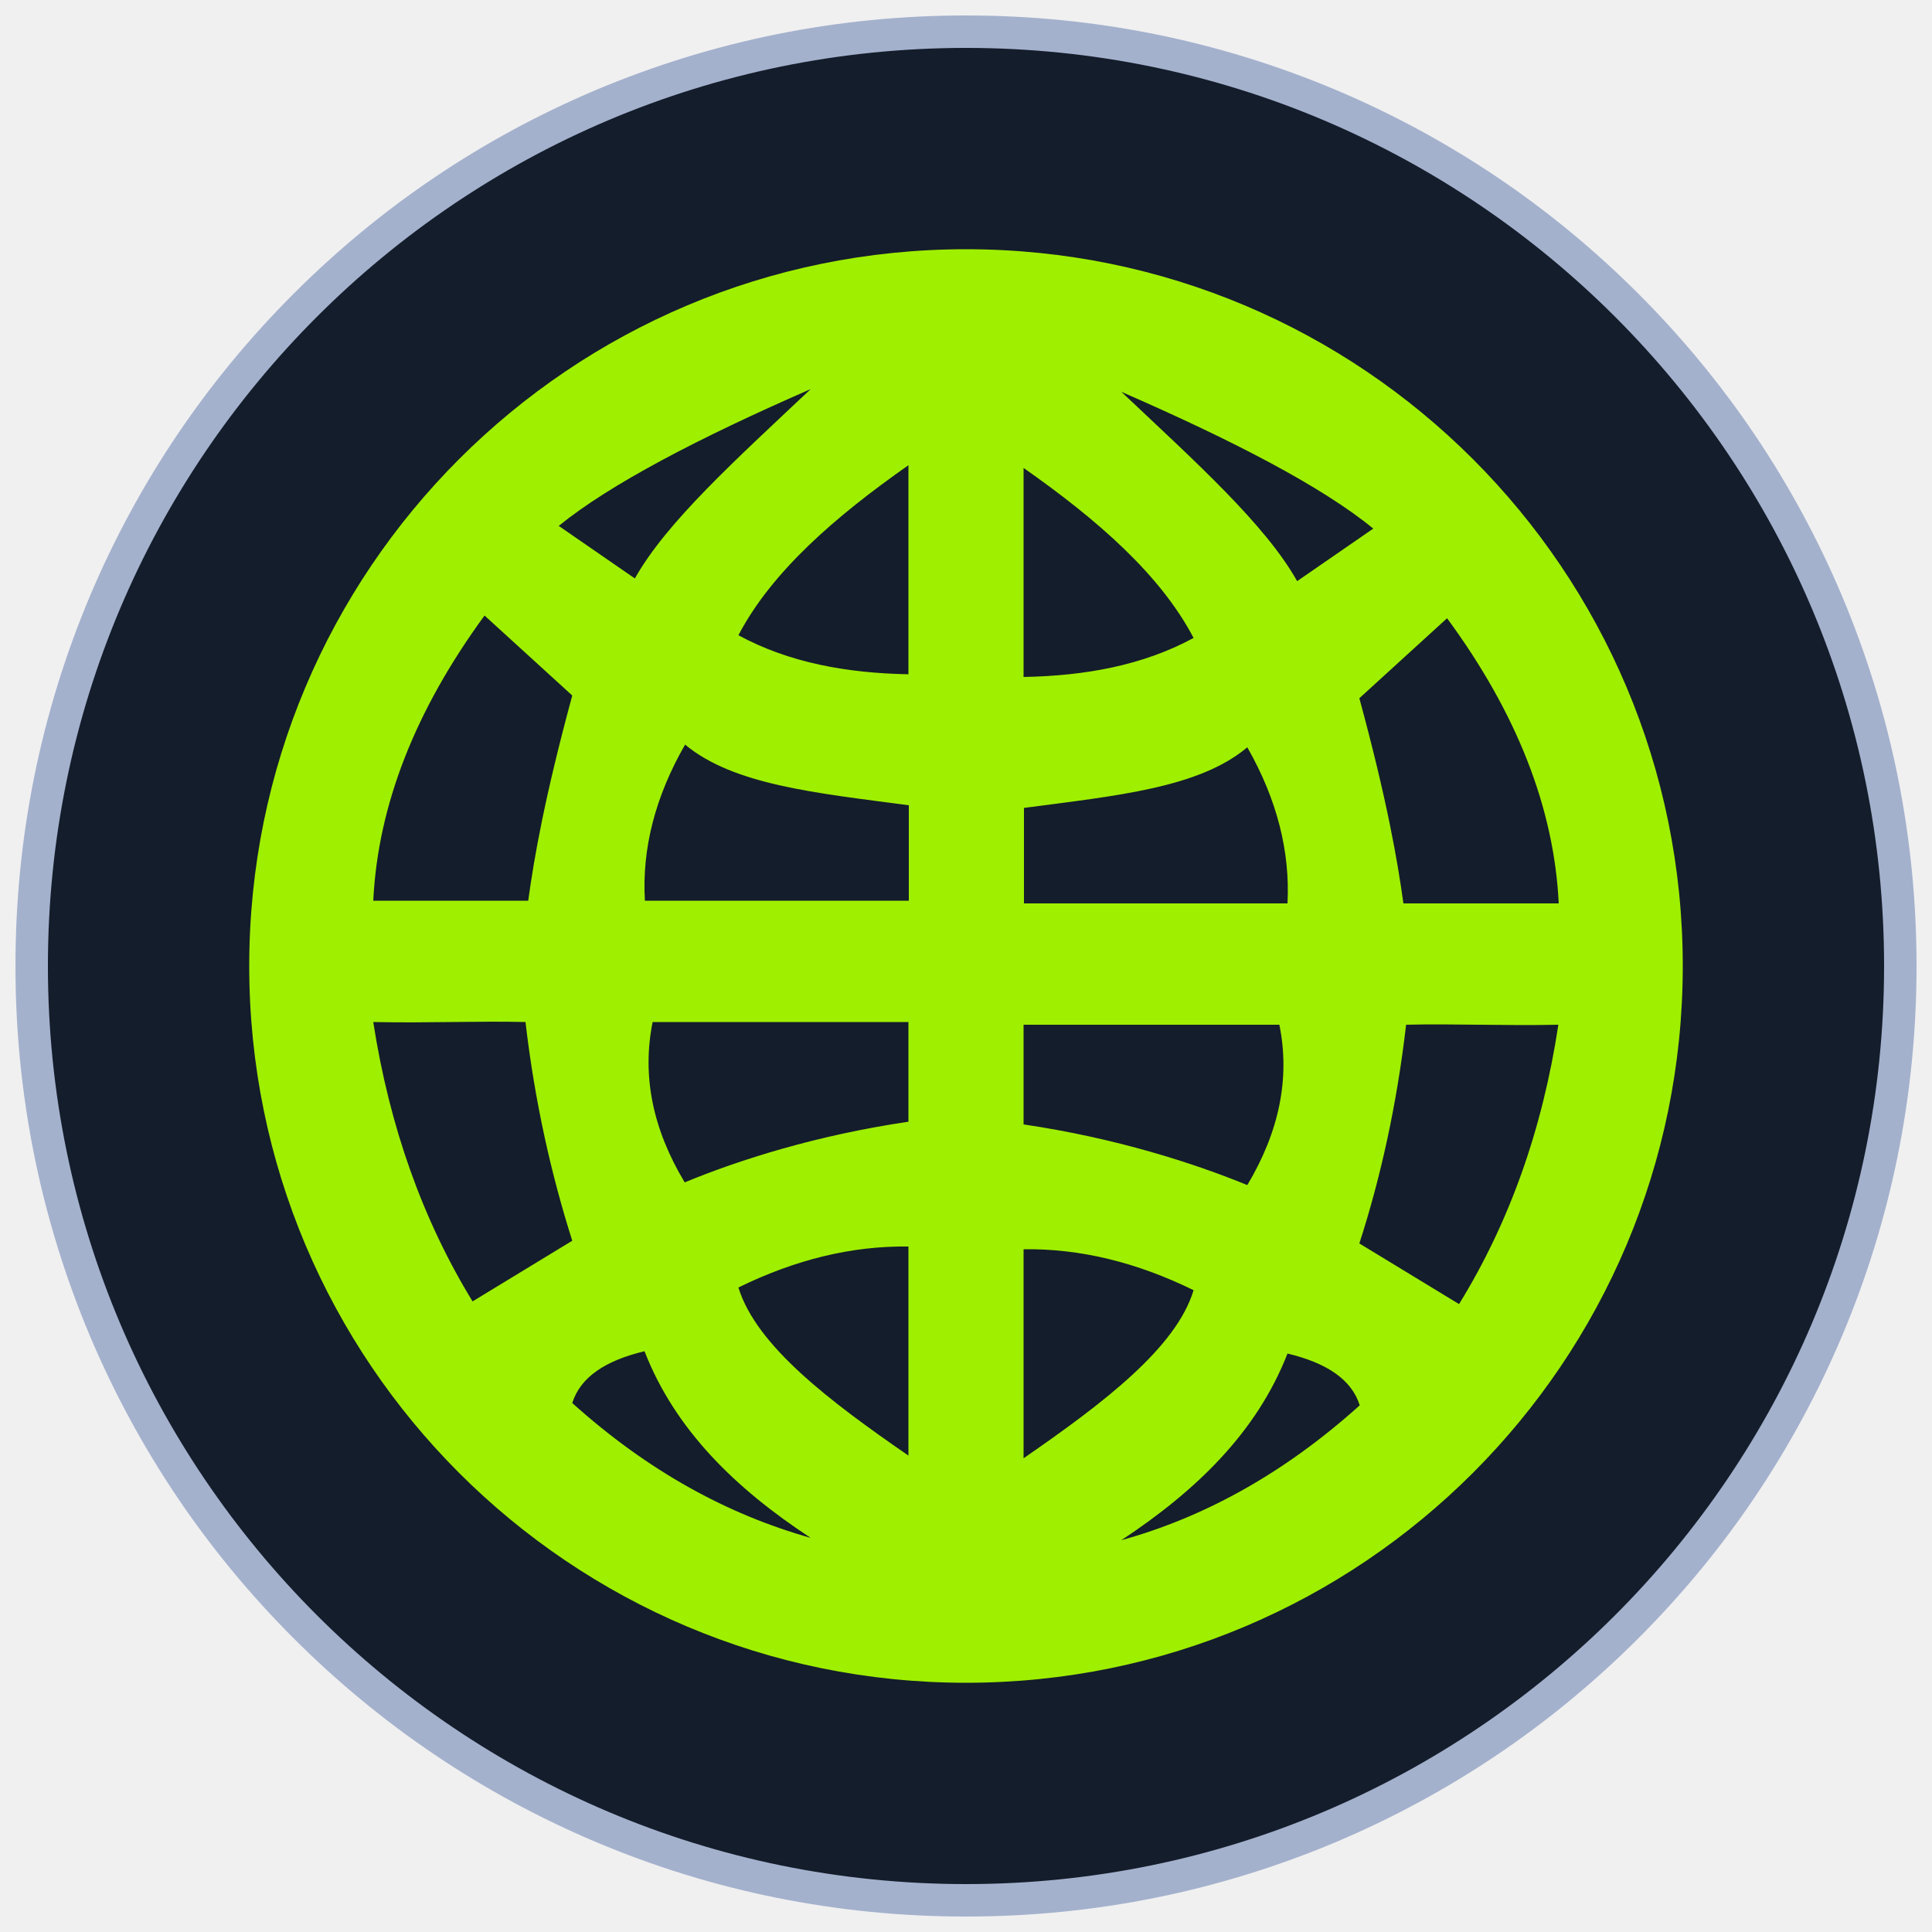
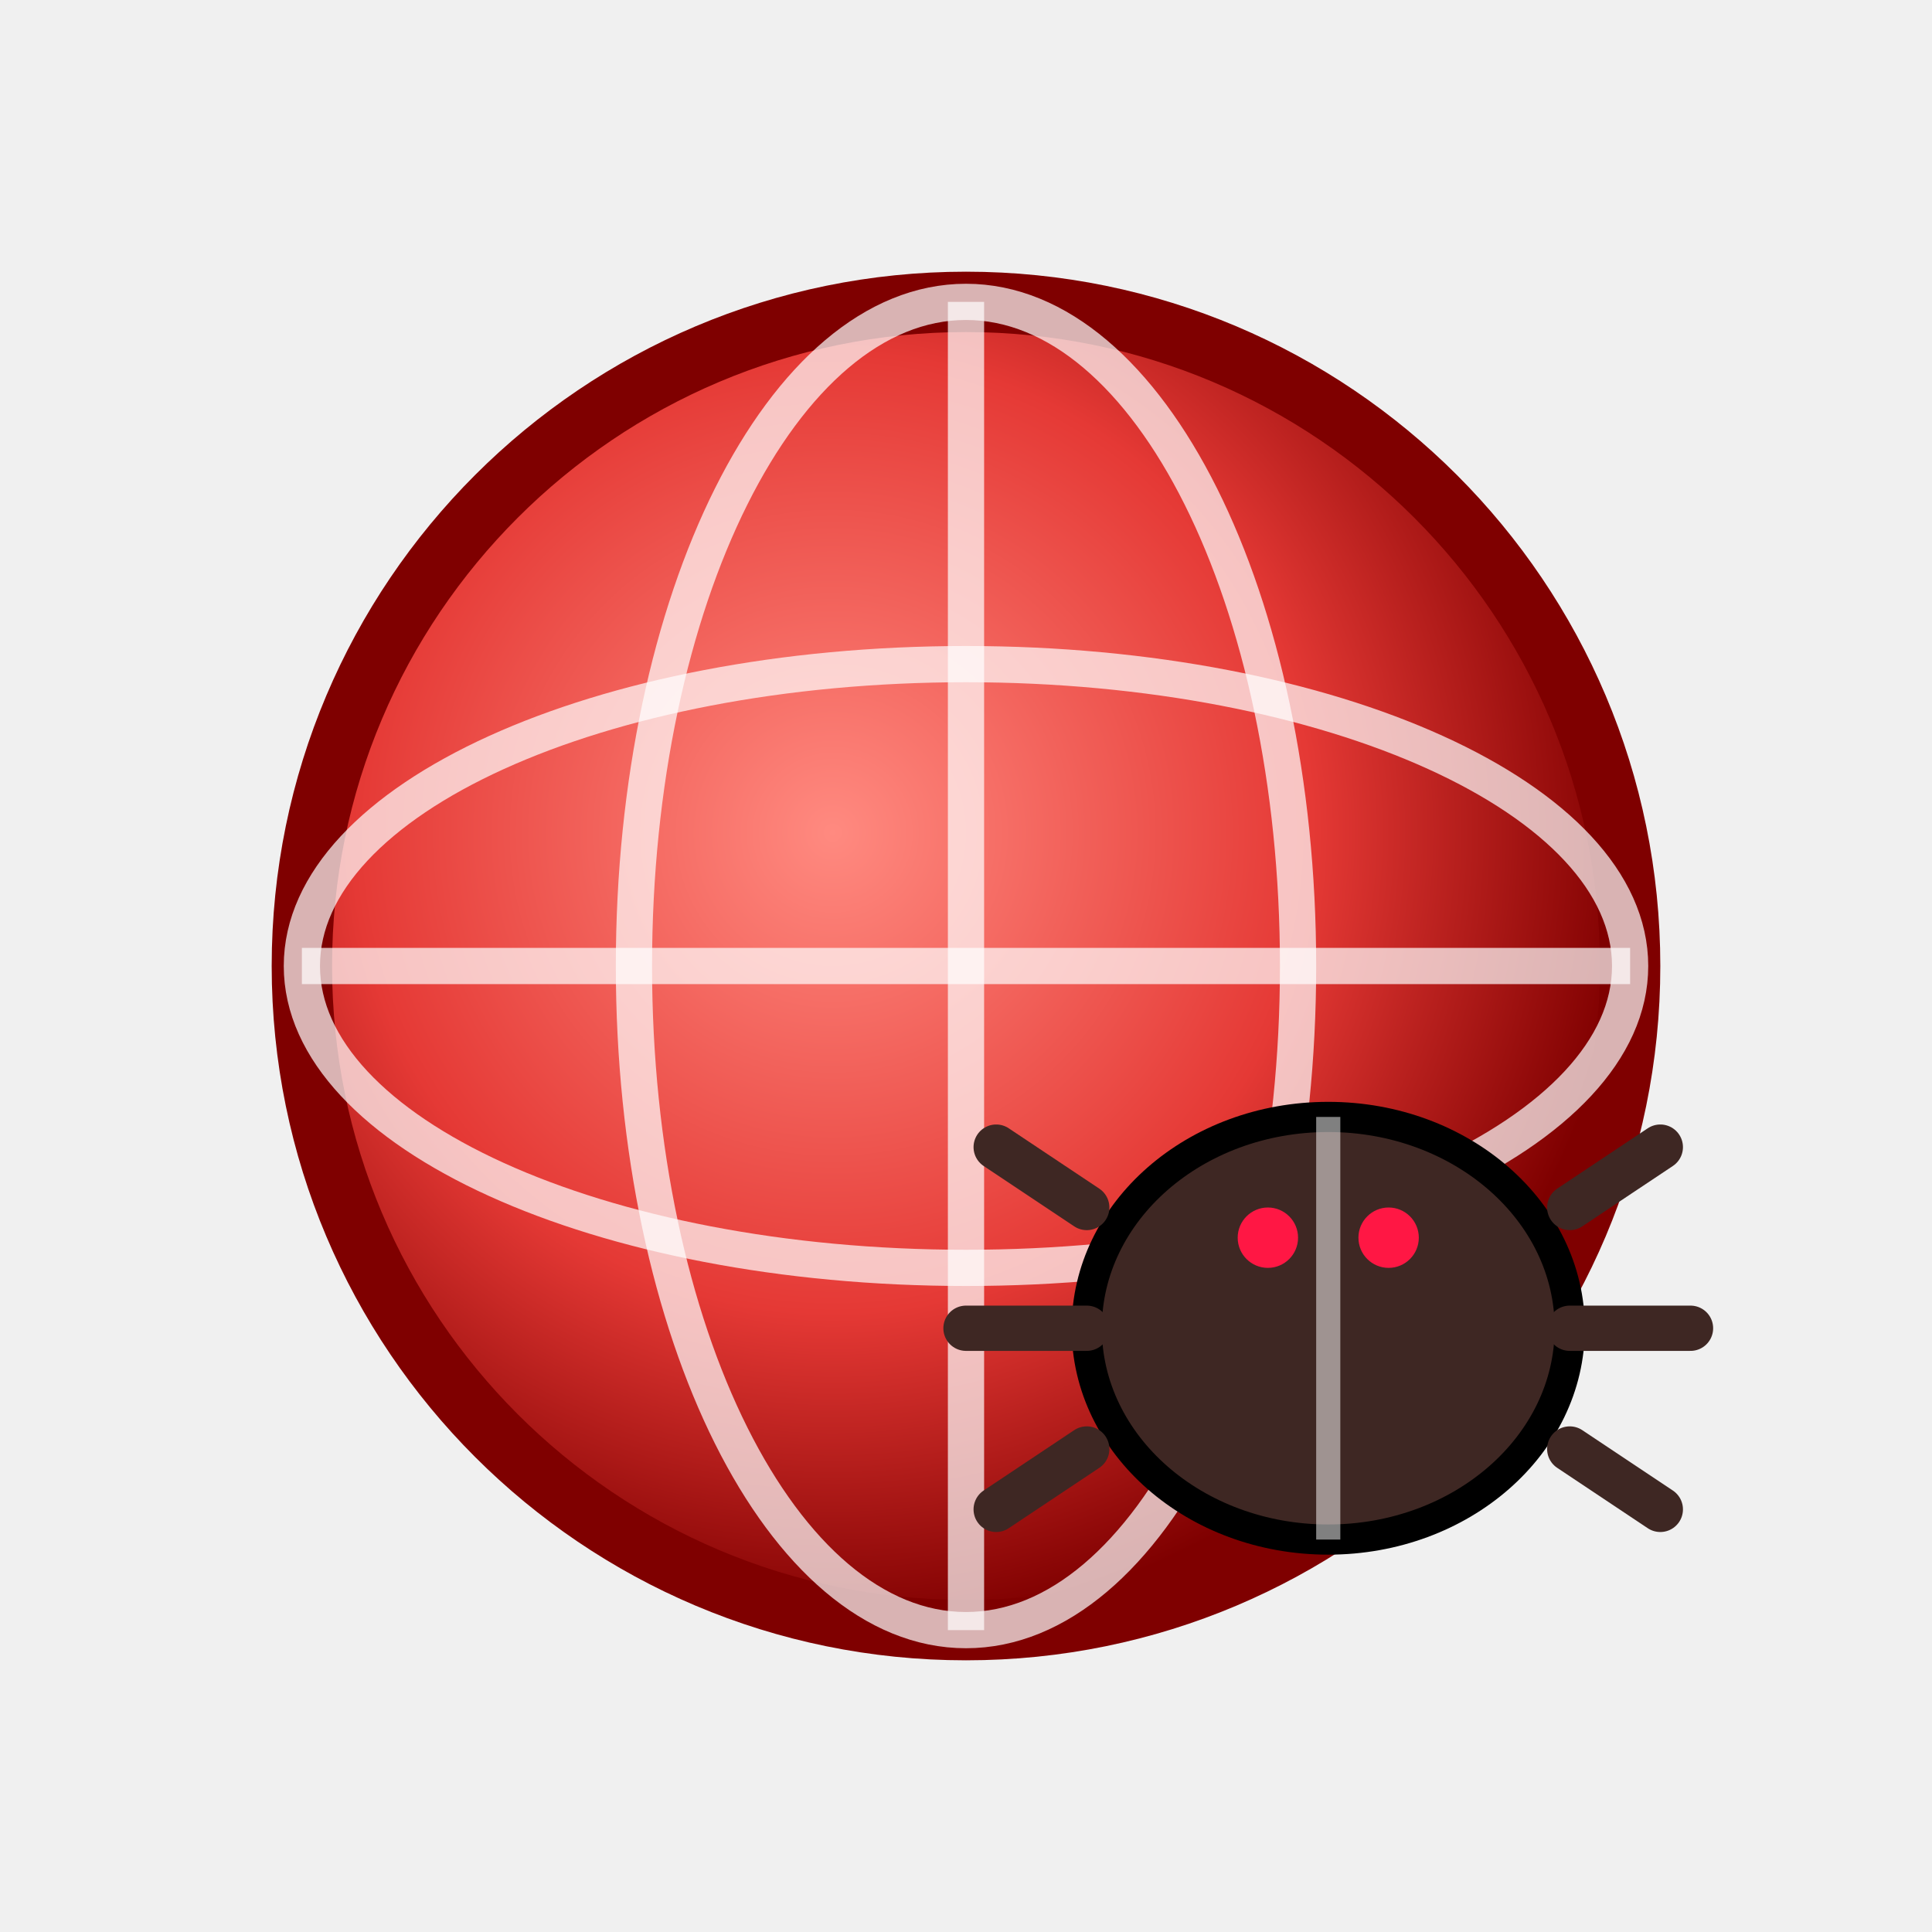
- <svg xmlns="http://www.w3.org/2000/svg" width="512" height="512" viewBox="0 0 512 512" fill="none">
-   <path d="M256 503.603C189.85 503.603 127.693 477.798 80.896 431.104C34.099 384.307 8.397 322.15 8.397 256C8.397 189.85 34.202 127.693 80.896 80.896C127.59 34.099 189.85 8.397 256 8.397C322.15 8.397 384.307 34.202 431.104 80.896C477.901 127.693 503.603 189.85 503.603 256C503.603 322.15 477.798 384.307 431.104 431.104C384.307 477.901 322.15 503.603 256 503.603Z" fill="#141D2B" />
-   <path d="M256 12.697C390.349 12.697 499.302 121.651 499.302 256C499.302 390.349 390.349 499.302 256 499.302C121.651 499.302 12.697 390.349 12.697 256C12.697 121.651 121.651 12.697 256 12.697ZM256 4.096C222.003 4.096 189.03 10.752 157.901 23.859C127.898 36.557 100.966 54.681 77.824 77.824C54.681 100.966 36.557 127.898 23.859 157.901C10.752 189.03 4.096 222.003 4.096 256C4.096 289.997 10.752 322.97 23.859 354.099C36.557 384.102 54.681 411.034 77.824 434.176C100.966 457.318 127.898 475.443 157.901 488.141C188.928 501.248 222.003 507.904 256 507.904C289.997 507.904 322.97 501.248 354.099 488.141C384.102 475.443 411.034 457.318 434.176 434.176C457.318 411.034 475.443 384.102 488.141 354.099C501.248 323.072 507.904 289.997 507.904 256C507.904 222.003 501.248 189.03 488.141 157.901C475.443 127.898 457.318 100.966 434.176 77.824C411.034 54.681 384.102 36.557 354.099 23.859C322.97 10.752 289.997 4.096 256 4.096Z" fill="#A4B1CD" />
-   <path d="M256 66.048C151.04 66.048 66.048 151.04 66.048 256C66.048 360.96 151.04 445.952 256 445.952C360.96 445.952 445.952 360.96 445.952 256C445.952 151.04 360.96 66.048 256 66.048ZM214.835 103.117C194.969 121.856 176.64 138.342 168.243 153.293L148.07 139.366C161.689 128.307 185.241 116.019 214.835 103.117ZM128.409 163.123L151.654 184.32C144.281 211.456 141.517 227.533 139.981 238.694H98.918C100.147 213.504 109.977 188.313 128.409 163.123ZM98.918 270.848C113.357 271.155 126.771 270.541 139.264 270.848C141.721 292.045 146.125 311.398 151.654 328.806L125.235 344.883C112.025 323.277 103.219 298.598 98.918 270.848ZM151.654 371.814C153.805 364.953 160.461 360.55 170.803 358.093C178.893 378.88 194.867 394.445 214.835 407.552C193.024 401.408 171.929 390.041 151.654 371.814ZM240.742 385.741C219.648 371.2 200.397 356.557 195.686 341.197C210.739 333.824 225.689 330.137 240.742 330.342V385.741ZM240.742 297.267C216.371 300.851 195.789 307.405 181.453 313.344C172.953 299.213 170.086 285.081 172.953 270.848C194.457 270.848 217.19 270.848 240.742 270.848V297.267ZM240.742 238.694H170.905C170.086 224.87 173.67 211.046 181.555 197.325C194.355 207.974 215.961 210.125 240.845 213.401V238.694H240.742ZM240.742 178.688C224.358 178.381 209.101 175.616 195.686 168.345C204.493 151.552 221.184 137.011 240.742 123.289V178.688ZM413.081 239.411H371.917C370.381 228.249 367.616 212.173 360.243 185.037L383.488 163.84C402.022 189.03 411.853 214.221 413.081 239.411ZM363.929 140.083L343.757 154.009C335.36 139.059 317.03 122.573 297.165 103.833C326.758 116.736 350.31 128.921 363.929 140.083ZM271.257 124.006C290.816 137.728 307.507 152.269 316.313 169.062C302.899 176.333 287.641 179.097 271.257 179.405V124.006ZM271.257 214.118C296.141 210.841 317.747 208.793 330.547 198.041C338.432 211.865 341.913 225.689 341.197 239.411H271.36V214.118H271.257ZM271.257 271.565C294.809 271.565 317.542 271.565 339.046 271.565C341.913 285.696 339.046 299.827 330.547 314.061C316.313 308.224 295.629 301.568 271.257 297.984V271.565ZM271.257 331.059C286.31 330.854 301.261 334.541 316.313 341.913C311.705 357.171 292.454 371.814 271.257 386.457V331.059ZM297.165 408.166C317.03 395.059 333.107 379.494 341.197 358.707C351.539 361.165 358.195 365.568 360.345 372.429C340.07 390.656 318.976 402.125 297.165 408.166ZM386.662 345.6L360.243 329.523C365.875 312.115 370.176 292.761 372.633 271.565C385.126 271.257 398.643 271.872 412.979 271.565C408.781 299.315 399.974 323.993 386.662 345.6Z" fill="#9FEF00" />
+ <svg xmlns="http://www.w3.org/2000/svg" viewBox="0 0 64 64">
+   <defs>
+     <radialGradient id="globe-r" cx="40%" cy="40%" r="60%">
+       <stop offset="0%" stop-color="#ff8a80" />
+       <stop offset="60%" stop-color="#e53935" />
+       <stop offset="100%" stop-color="#7f0000" />
+     </radialGradient>
+   </defs>
+   <circle cx="32" cy="32" r="22" fill="url(#globe-r)" stroke="#7f0000" stroke-width="2" />
+   <ellipse cx="32" cy="32" rx="22" ry="10" fill="none" stroke="#fff" stroke-width="1.2" opacity="0.7" />
+   <ellipse cx="32" cy="32" rx="11" ry="22" fill="none" stroke="#fff" stroke-width="1.2" opacity="0.7" />
+   <line x1="10" y1="32" x2="54" y2="32" stroke="#fff" stroke-width="1.2" opacity="0.7" />
+   <line x1="32" y1="10" x2="32" y2="54" stroke="#fff" stroke-width="1.2" opacity="0.7" />
+   <ellipse cx="44" cy="44" rx="8" ry="7" fill="#3e2723" stroke="#000" stroke-width="1" />
+   <line x1="44" y1="37" x2="44" y2="51" stroke="#fff" stroke-width="0.8" opacity="0.5" />
+   <line x1="36" y1="40" x2="33" y2="38" stroke="#3e2723" stroke-width="1.5" stroke-linecap="round" />
+   <line x1="36" y1="44" x2="32" y2="44" stroke="#3e2723" stroke-width="1.5" stroke-linecap="round" />
+   <line x1="36" y1="48" x2="33" y2="50" stroke="#3e2723" stroke-width="1.5" stroke-linecap="round" />
+   <line x1="52" y1="40" x2="55" y2="38" stroke="#3e2723" stroke-width="1.5" stroke-linecap="round" />
+   <line x1="52" y1="44" x2="56" y2="44" stroke="#3e2723" stroke-width="1.5" stroke-linecap="round" />
+   <line x1="52" y1="48" x2="55" y2="50" stroke="#3e2723" stroke-width="1.5" stroke-linecap="round" />
+   <circle cx="42" cy="41" r="1" fill="#ff1744" />
+   <circle cx="46" cy="41" r="1" fill="#ff1744" />
</svg>
